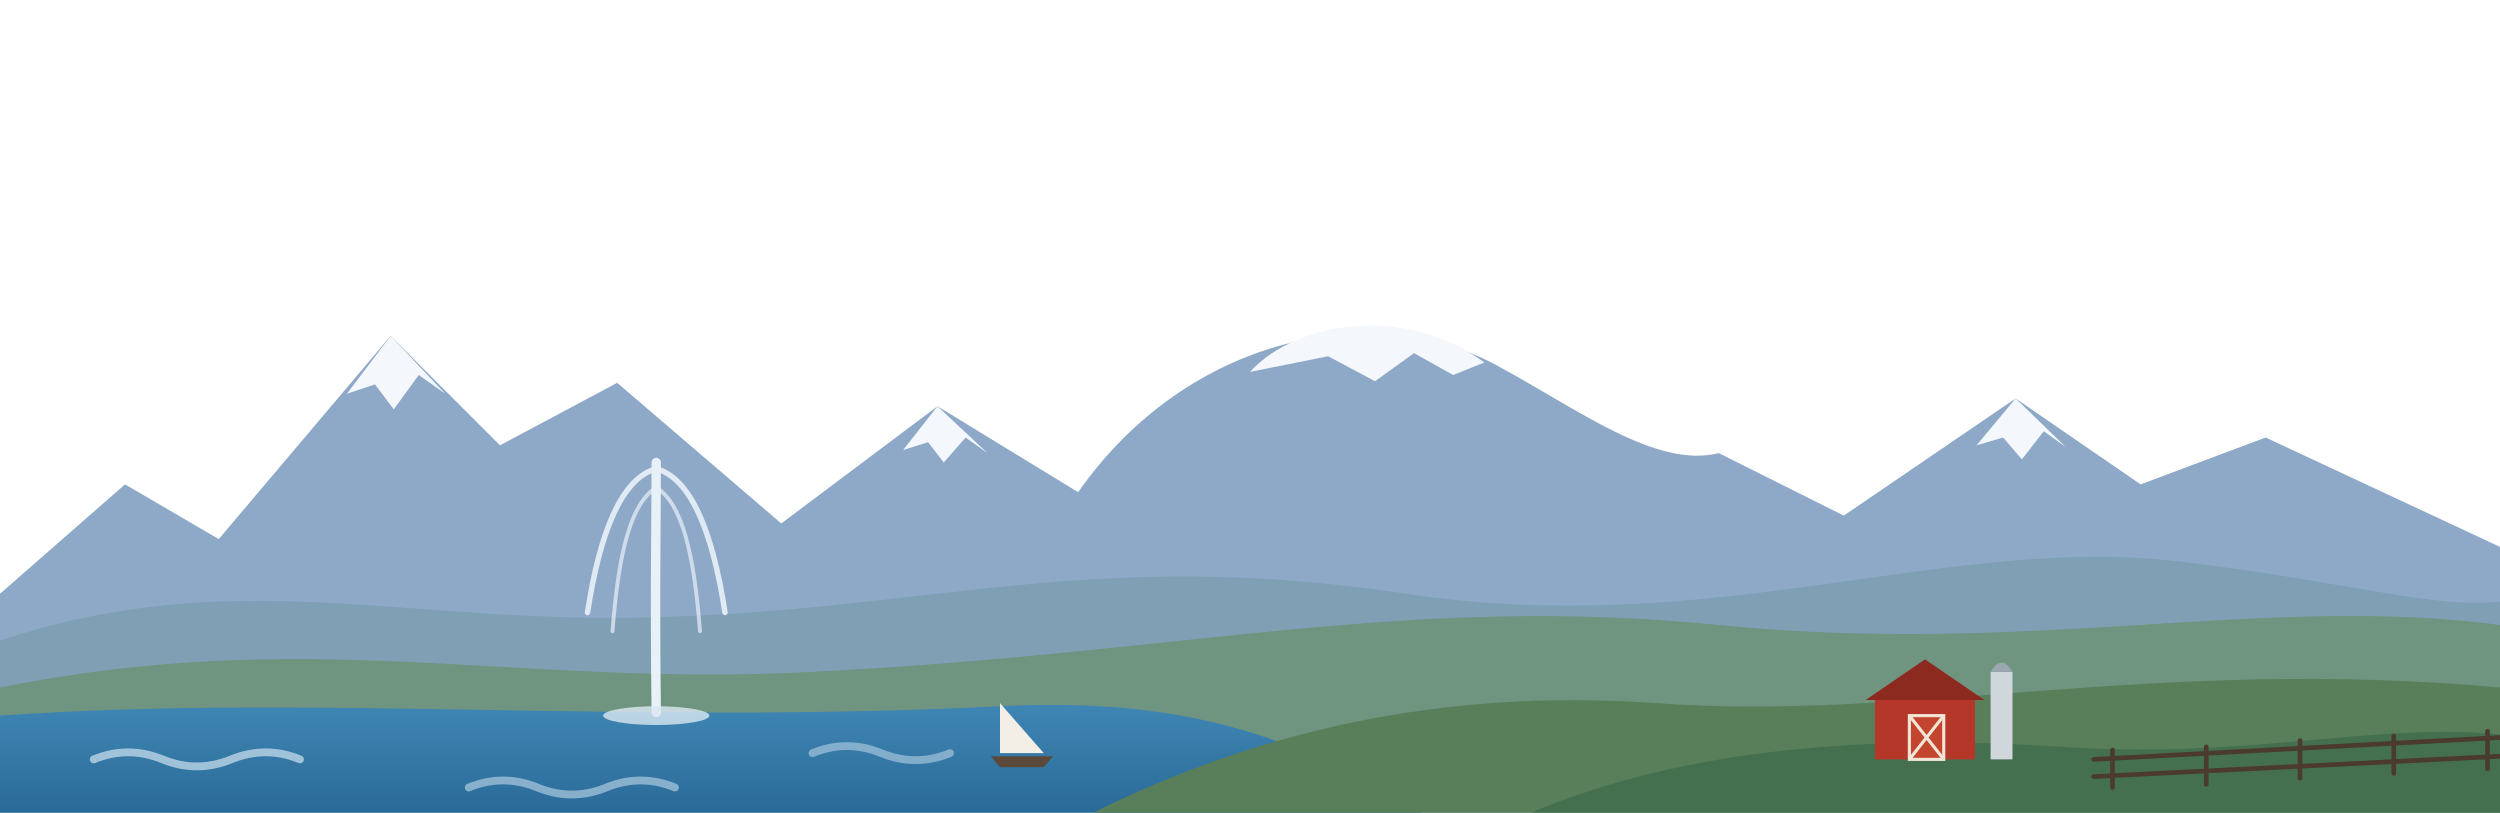
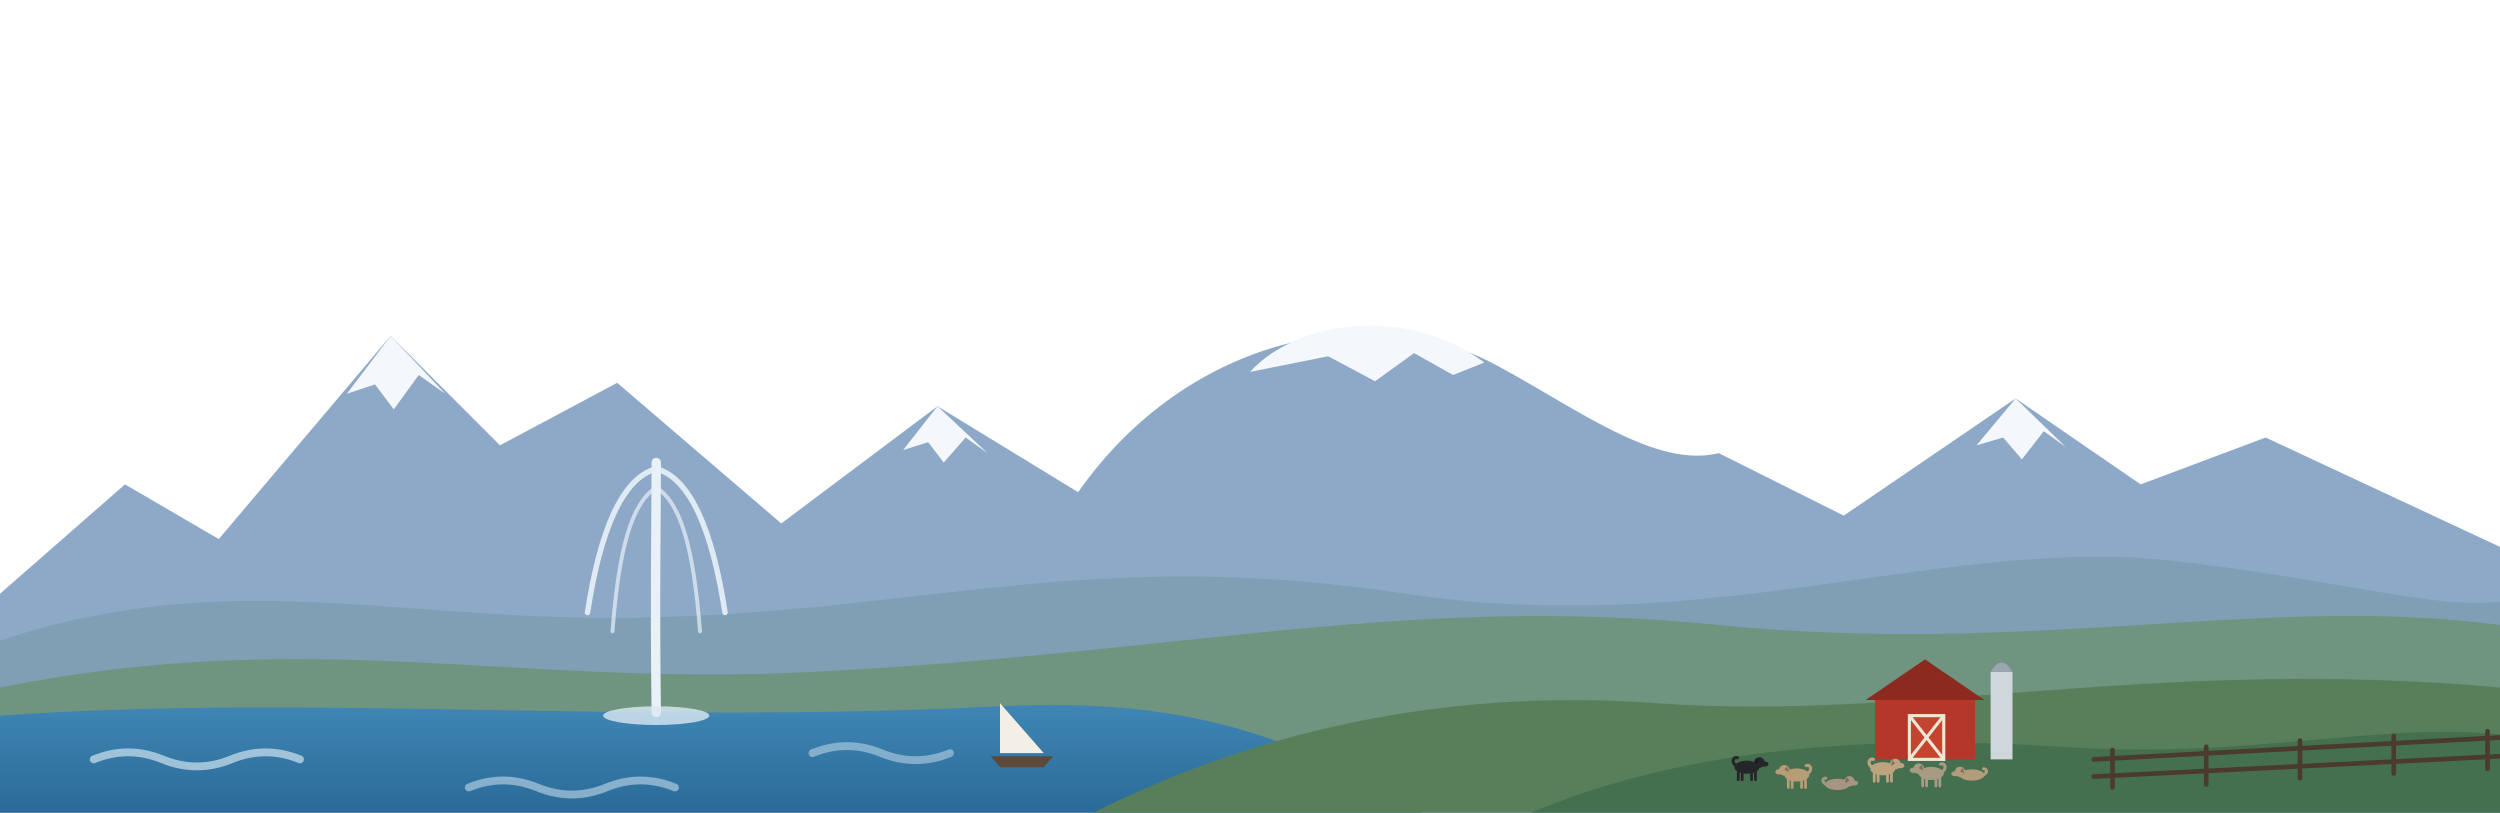
<svg xmlns="http://www.w3.org/2000/svg" viewBox="0 0 1600 520" preserveAspectRatio="xMidYMax slice">
  <defs>
    <linearGradient id="lake" x1="0" y1="0" x2="0" y2="1">
      <stop offset="0" stop-color="#3f86b4" />
      <stop offset="1" stop-color="#2a6a98" />
    </linearGradient>
+     <g id="pup" stroke-linecap="round" stroke-linejoin="round">
+       <path d="M-7 -9 C-10 -11 -9 -15 -6 -14" fill="none" stroke="currentColor" stroke-width="2" />
+       <path d="M-5.5 -5 v5 M-3 -5 v5 M3 -5 v5 M5.5 -5 v5" stroke="currentColor" stroke-width="1.8" fill="none" />
+       <ellipse cx="0" cy="-8" rx="8" ry="4.2" fill="currentColor" />
+       <circle cx="8" cy="-11" r="3.4" fill="currentColor" />
+       <ellipse cx="11.4" cy="-10" rx="2.4" ry="1.7" fill="currentColor" />
+       <path d="M6.2 -13.6 L5 -9.8 L8 -11.4 Z" fill="#000" opacity=".28" />
+     </g>
+     <g id="pup-lying" stroke-linecap="round" stroke-linejoin="round">
+       <path d="M-7 -4 C-10 -5 -10 -8 -7.5 -8" fill="none" stroke="currentColor" stroke-width="2" />
+       <ellipse cx="0" cy="-4" rx="8" ry="3.6" fill="currentColor" />
+       <circle cx="7.6" cy="-6" r="3.3" fill="currentColor" />
+       <ellipse cx="10.8" cy="-4.8" rx="2.4" ry="1.6" fill="currentColor" />
+       <path d="M5.8 -8.6 L4.8 -4.8 L7.6 -6.4 Z" fill="#000" opacity=".28" />
+     </g>
  </defs>
  <path d="M0 380 L80 310 L140 345 L250 215 L320 285 L395 245 L500 335 L600 260 L690 315 C760 215 880 190 960 235 C1010 262 1060 300 1100 290 L1180 330 L1290 255 L1370 310 L1450 280 L1600 350 L1600 520 L0 520 Z" fill="#8ea9c8" />
  <path d="M250 215 L222 252 L240 246 L252 262 L268 240 L285 252 Z" fill="#f4f7fb" />
  <path d="M800 238 C830 205 900 195 950 232 L930 240 L905 226 L880 244 L850 228 Z" fill="#f4f7fb" />
  <path d="M1290 255 L1265 285 L1282 280 L1294 294 L1308 276 L1322 286 Z" fill="#f4f7fb" />
  <path d="M600 260 L578 288 L594 283 L604 296 L618 280 L632 290 Z" fill="#f4f7fb" />
  <path d="M0 410 C150 360 260 400 420 395 C600 390 700 350 900 380 C1100 410 1250 340 1400 360 C1500 372 1560 390 1600 385 L1600 520 L0 520 Z" fill="#7f9fb5" />
  <path d="M0 440 C200 400 330 440 520 430 C760 418 900 380 1100 400 C1300 420 1450 380 1600 400 L1600 520 L0 520 Z" fill="#6f9480" />
  <path d="M0 458 C200 444 400 464 640 452 C760 446 830 472 910 520 L0 520 Z" fill="url(#lake)" />
  <path d="M60 486 q22 -9 44 0 t44 0 t44 0" fill="none" stroke="#cfe3f0" stroke-width="5" stroke-linecap="round" opacity=".7" />
  <path d="M300 504 q22 -9 44 0 t44 0 t44 0" fill="none" stroke="#cfe3f0" stroke-width="5" stroke-linecap="round" opacity=".55" />
  <path d="M520 482 q22 -9 44 0 t44 0" fill="none" stroke="#cfe3f0" stroke-width="5" stroke-linecap="round" opacity=".5" />
  <g fill="none" stroke="#e8f1f8" stroke-linecap="round">
    <path d="M420 456 C419 380 420 330 420 296" stroke-width="6" />
    <path d="M420 300 C398 306 384 340 376 392" stroke-width="3.5" opacity=".9" />
    <path d="M420 300 C442 306 456 340 464 392" stroke-width="3.5" opacity=".9" />
    <path d="M420 312 C404 322 396 352 392 404" stroke-width="2.5" opacity=".7" />
    <path d="M420 312 C436 322 444 352 448 404" stroke-width="2.5" opacity=".7" />
  </g>
  <ellipse cx="420" cy="458" rx="34" ry="6" fill="#dbe9f3" opacity=".8" />
  <path d="M640 482 L640 450 L668 482 Z" fill="#f4efe6" />
  <path d="M634 484 L674 484 L668 491 L640 491 Z" fill="#5b4a3c" />
  <path d="M700 520 C800 470 920 440 1060 450 C1220 462 1380 420 1600 440 L1600 520 Z" fill="#587f5a" />
  <path d="M980 520 C1080 478 1200 470 1320 478 C1440 486 1520 462 1600 470 L1600 520 Z" fill="#44704f" />
  <rect x="1200" y="446" width="64" height="40" fill="#b5372a" />
  <path d="M1194 448 L1232 422 L1270 448 Z" fill="#8c2a20" />
  <rect x="1222" y="458" width="22" height="28" fill="#c4452f" stroke="#f1e6d6" stroke-width="2" />
  <path d="M1222 458 L1244 486 M1244 458 L1222 486" stroke="#f1e6d6" stroke-width="2" />
  <rect x="1274" y="430" width="14" height="56" fill="#cfd6dc" />
  <path d="M1274 430 q7 -12 14 0 Z" fill="#9aa6b0" />
+   <g id="pups">
+     <use href="#pup" transform="translate(1118 499)" color="#26262a" />
+     <use href="#pup" transform="translate(1150 504) scale(-1 1)" color="#b79c76" />
+     <use href="#pup-lying" transform="translate(1176 506)" color="#a69580" />
+     <use href="#pup" transform="translate(1205 500)" color="#bda37f" />
+     <use href="#pup" transform="translate(1236 503) scale(-1 1)" color="#a89b84" />
+     <use href="#pup-lying" transform="translate(1262 500) scale(-1 1)" color="#b39c7c" />
+   </g>
  <g stroke="#4a3b2e" stroke-width="3" stroke-linecap="round" fill="none">
    <path d="M1340 486 L1600 472" />
    <path d="M1340 497 L1600 484" />
    <path d="M1352 480 L1352 504 M1412 478 L1412 502 M1472 474 L1472 498 M1532 471 L1532 495 M1592 468 L1592 492" />
  </g>
</svg>
